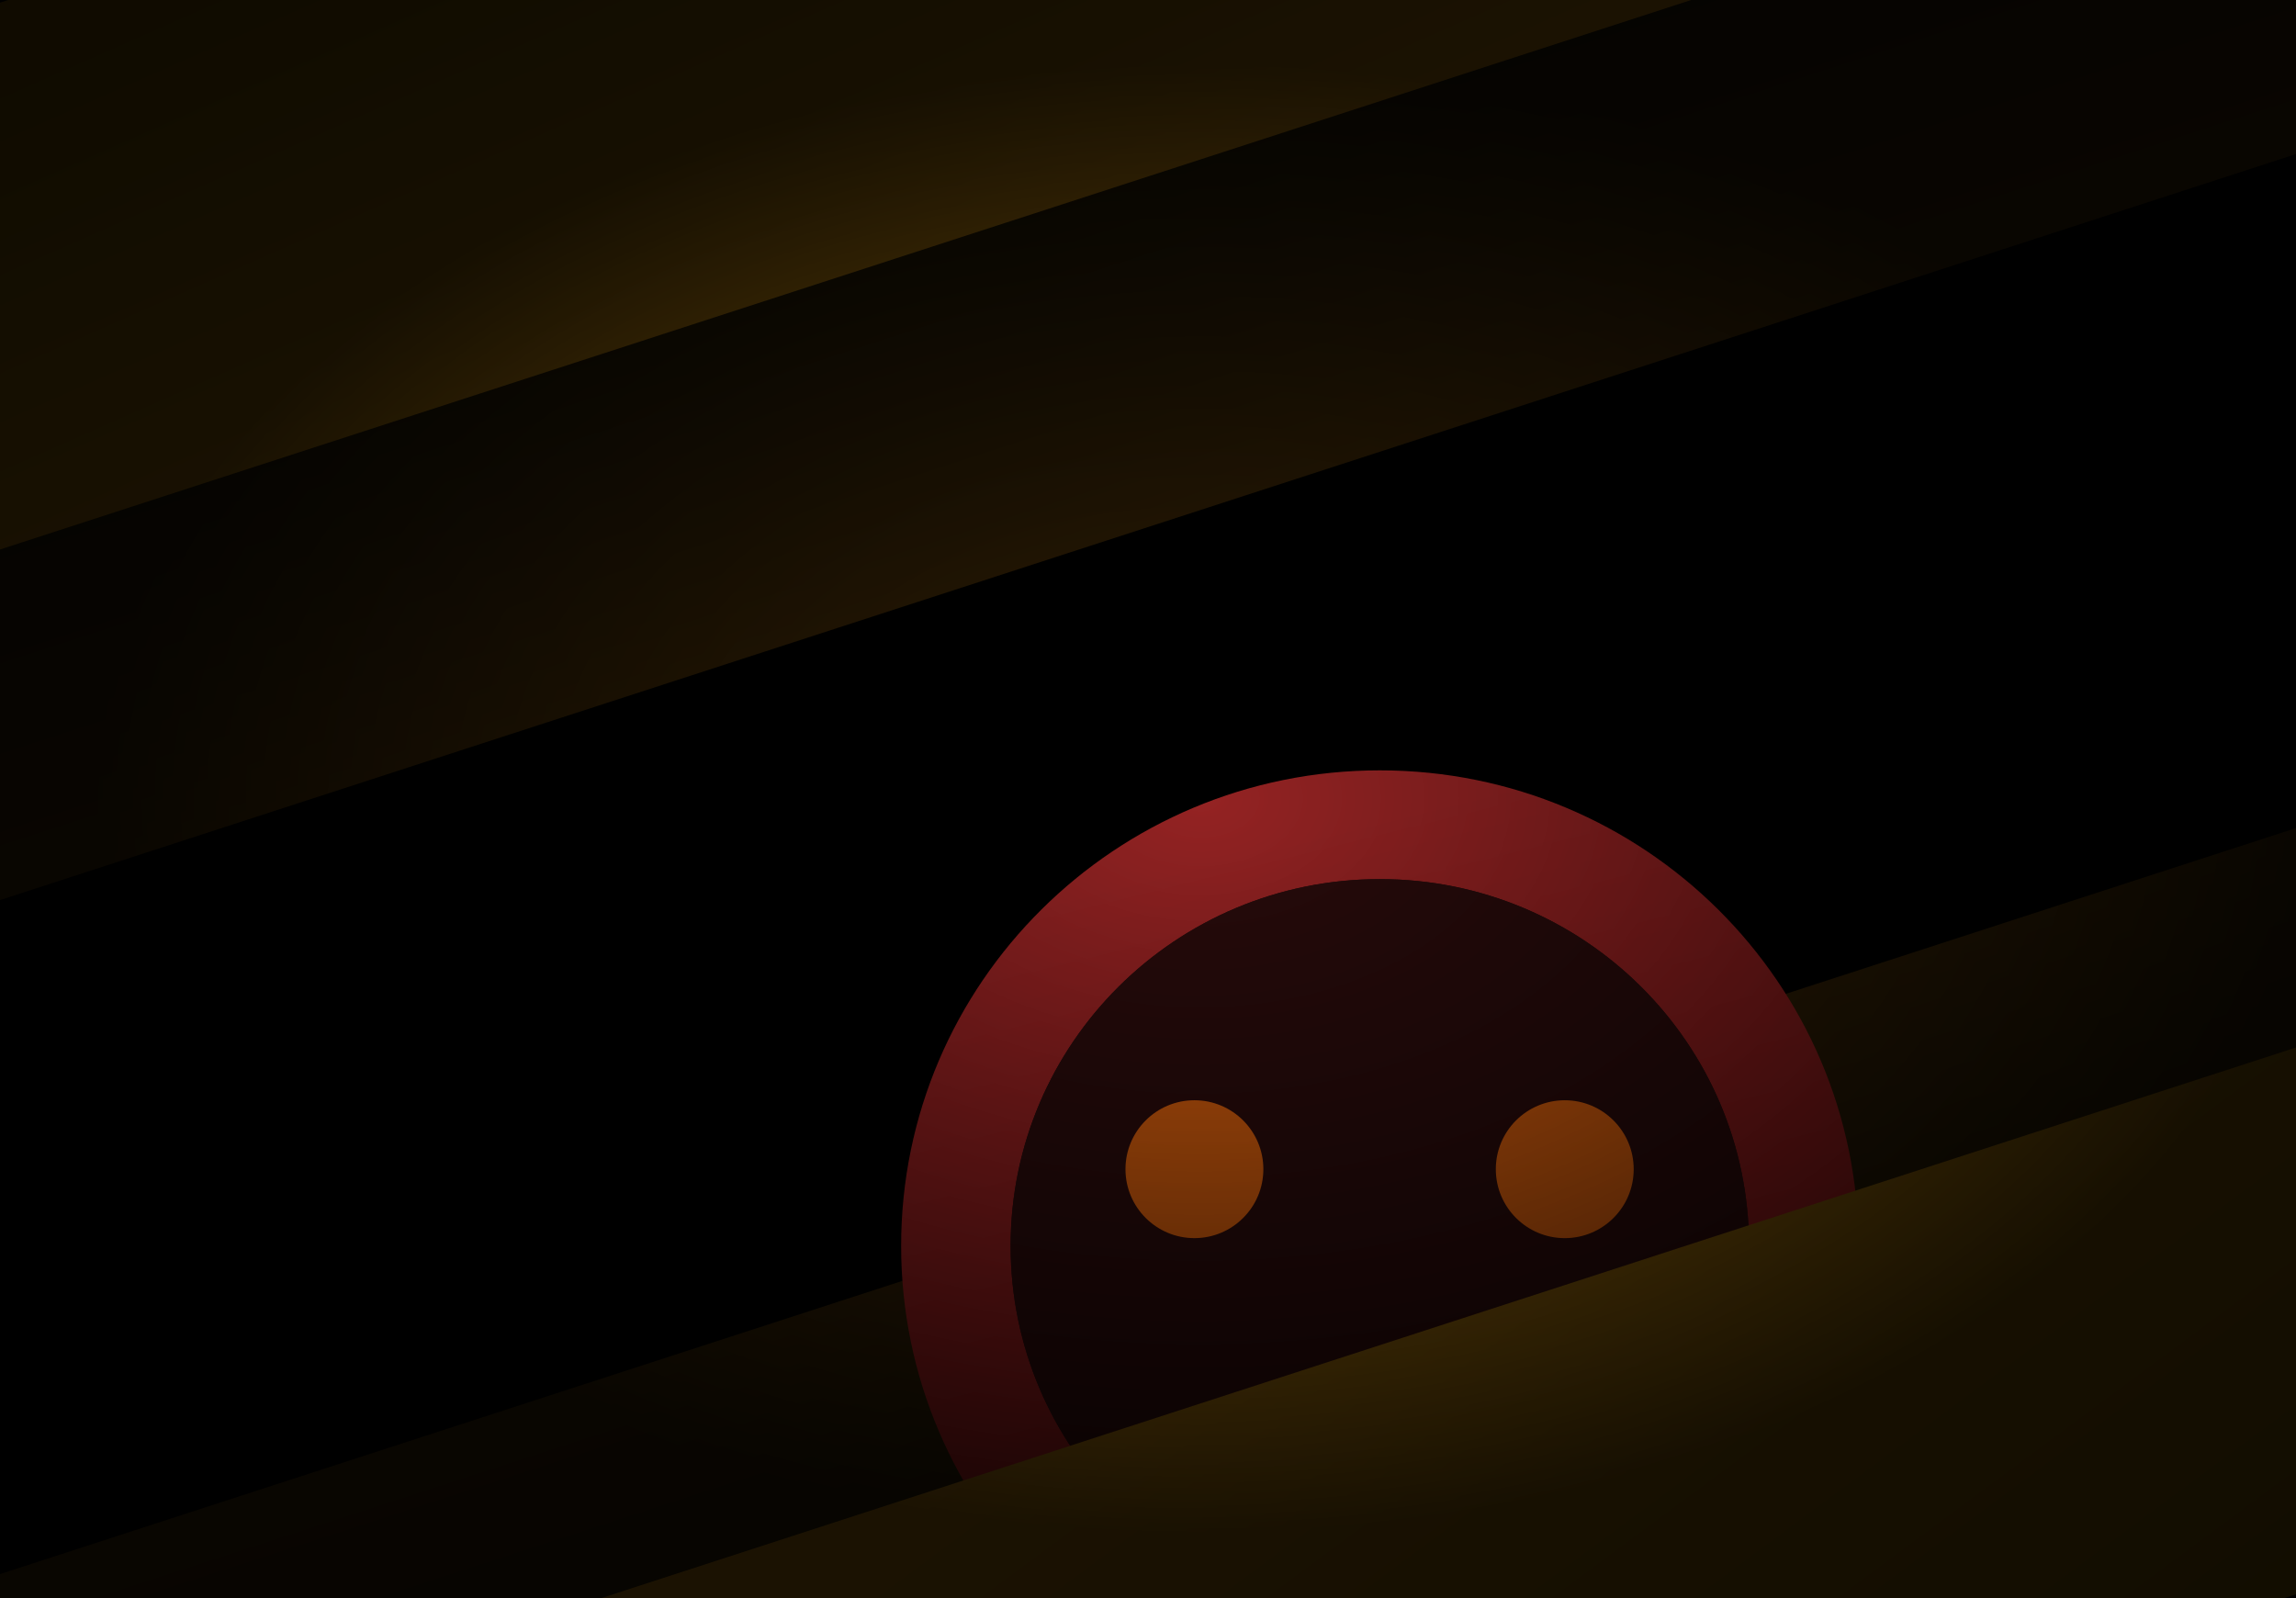
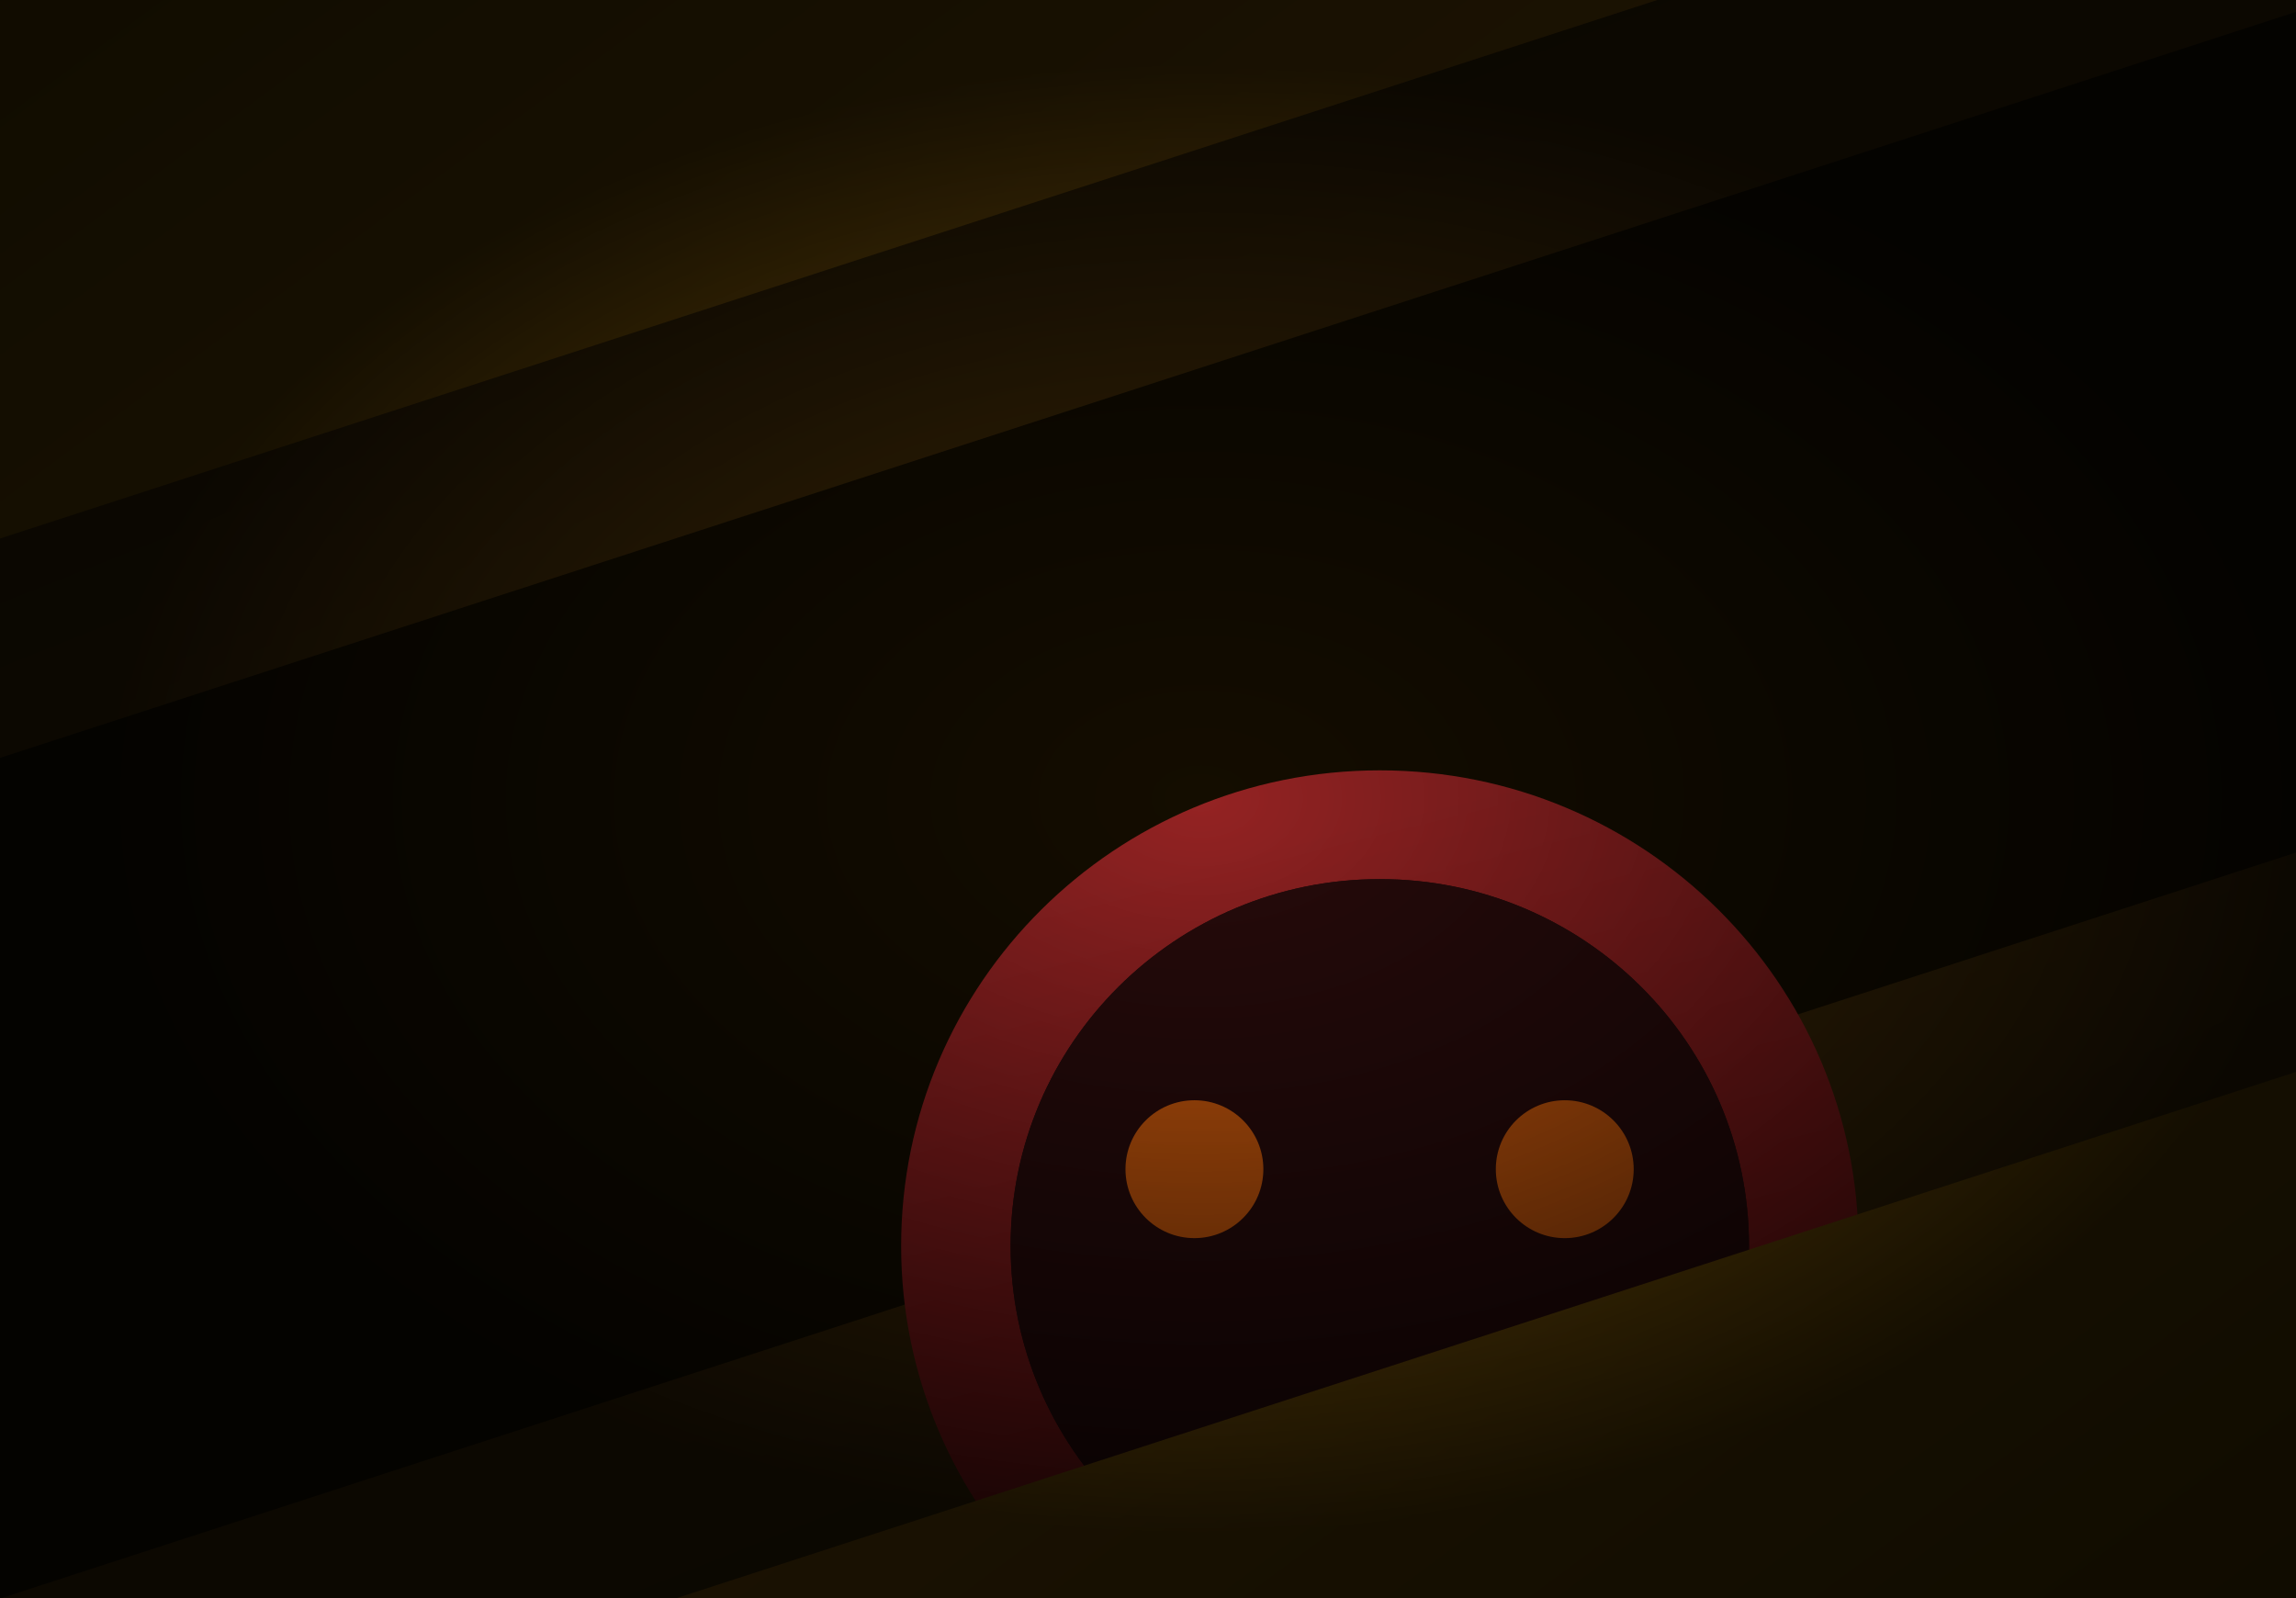
<svg xmlns="http://www.w3.org/2000/svg" id="svg963" viewBox="0 0 368 256" height="256mm" width="368mm">
  <style>
- @keyframes rect1018-3_t { 0% { transform: translate(632.587px,338.098px) rotate(162deg) scale(-32.0489,32.0841) translate(-12.5197px,-1.29883px); animation-timing-function: cubic-bezier(0.42,0,0.58,1); } 51.324% { transform: translate(632.587px,335.098px) rotate(162deg) scale(-32.0489,32.0841) translate(-12.5197px,-1.29883px); animation-timing-function: cubic-bezier(0.42,0,0.58,1); } 100% { transform: translate(632.587px,338.098px) rotate(162deg) scale(-32.0489,32.0841) translate(-12.5197px,-1.29883px); } }
- @keyframes rect1018_t { 0% { transform: translate(425.926px,209.559px) rotate(-18deg) scale(-32.0489,32.0841) translate(-12.5197px,-1.29883px); animation-timing-function: cubic-bezier(0.42,0,0.58,1); } 51.324% { transform: translate(425.926px,213.559px) rotate(-18deg) scale(-32.0489,32.0841) translate(-12.5197px,-1.29883px); animation-timing-function: cubic-bezier(0.42,0,0.58,1); } 100% { transform: translate(425.926px,209.559px) rotate(-18deg) scale(-32.0489,32.0841) translate(-12.5197px,-1.29883px); } }
+ @keyframes rect1018-6_t { 0% { transform: translate(200.166px,235.007px) rotate(162deg) scale(-32.0489,32.0841) translate(-12.5197px,-1.29883px); animation-timing-function: cubic-bezier(0.42,0,0.58,1); } 51.351% { transform: translate(200.166px,234.007px) rotate(162deg) scale(-32.0489,32.0841) translate(-12.5197px,-1.29883px); animation-timing-function: cubic-bezier(0.42,0,0.58,1); } 100% { transform: translate(200.166px,235.007px) rotate(162deg) scale(-32.0489,32.0841) translate(-12.5197px,-1.29883px); } }
@keyframes a0_t { 0% { transform: translate(555.858px,327.246px) scale(1.6,1.6) translate(-47.9558px,-47.6431px); animation-timing-function: cubic-bezier(0.394,0,0.711,0.421); } 16.216% { transform: translate(555.858px,327.258px) scale(1.6,1.6) translate(-47.9558px,-47.6431px); animation-timing-function: cubic-bezier(0.318,0.385,0.58,1); } 48.649% { transform: translate(555.858px,324.997px) scale(1.6,1.6) translate(-47.9558px,-47.6431px); animation-timing-function: cubic-bezier(0.42,0,0.58,1); } 97.297% { transform: translate(555.858px,327.246px) scale(1.6,1.6) translate(-47.9558px,-47.6431px); } 100% { transform: translate(555.858px,327.246px) scale(1.6,1.6) translate(-47.9558px,-47.6431px); } }
@keyframes a1_t { 0% { transform: translate(0px,0px); animation-timing-function: cubic-bezier(0.42,0,0.58,1); } 48.649% { transform: translate(0.023px,-6.176818px); animation-timing-function: cubic-bezier(0.42,0,0.58,1); } 97.135% { transform: translate(0px,0px); } 100% { transform: translate(0px,0px); } }
- @keyframes rect1018-7_t { 0% { transform: translate(394.482px,163.585px) rotate(-18deg) scale(-32.0489,32.0841) translate(-12.5197px,-1.29883px); animation-timing-function: cubic-bezier(0.42,0,0.58,1); } 51.324% { transform: translate(394.482px,170.585px) rotate(-18deg) scale(-32.0489,32.0841) translate(-12.5197px,-1.29883px); animation-timing-function: cubic-bezier(0.42,0,0.58,1); } 100% { transform: translate(394.482px,163.585px) rotate(-18deg) scale(-32.0489,32.0841) translate(-12.5197px,-1.29883px); } }
- @keyframes rect1018-5_t { 0% { transform: translate(642.922px,369.906px) rotate(162deg) scale(-32.0489,32.0841) translate(-12.5197px,-1.29883px); animation-timing-function: cubic-bezier(0.42,0,0.58,1); } 51.324% { transform: translate(642.922px,364.095px) rotate(162deg) scale(-32.0489,32.0841) translate(-12.5197px,-1.29883px); animation-timing-function: cubic-bezier(0.42,0,0.58,1); } 100% { transform: translate(642.922px,369.906px) rotate(162deg) scale(-32.0489,32.0841) translate(-12.5197px,-1.29883px); } }
+ @keyframes rect1018-2_t { 0% { transform: translate(210.501px,266.815px) rotate(162deg) scale(-32.0489,32.0841) translate(-12.5197px,-1.29883px); animation-timing-function: cubic-bezier(0.42,0,0.58,1); } 51.351% { transform: translate(210.501px,263.004px) rotate(162deg) scale(-32.0489,32.0841) translate(-12.5197px,-1.29883px); animation-timing-function: cubic-bezier(0.42,0,0.58,1); } 100% { transform: translate(210.501px,266.815px) rotate(162deg) scale(-32.0489,32.0841) translate(-12.5197px,-1.29883px); } }
+ @keyframes rect1018-4_t { 0% { transform: translate(394.4818px,164.5326px) rotate(162deg) scale(-32.0489,32.0841) translate(-12.5197px,-1.29883px); animation-timing-function: cubic-bezier(0.42,0,0.58,1); } 51.351% { transform: translate(394.4818px,163.5326px) rotate(162deg) scale(-32.0489,32.0841) translate(-12.5197px,-1.29883px); animation-timing-function: cubic-bezier(0.42,0,0.58,1); } 100% { transform: translate(394.4818px,164.5326px) rotate(162deg) scale(-32.0489,32.0841) translate(-12.5197px,-1.29883px); } }
+ @keyframes rect1018-3_t { 0% { transform: translate(404.8168px,196.3406px) rotate(162deg) scale(-32.0489,32.0841) translate(-12.5197px,-1.29883px); animation-timing-function: cubic-bezier(0.42,0,0.58,1); } 51.351% { transform: translate(404.8168px,192.5296px) rotate(162deg) scale(-32.0489,32.0841) translate(-12.5197px,-1.29883px); animation-timing-function: cubic-bezier(0.42,0,0.58,1); } 100% { transform: translate(404.8168px,196.3406px) rotate(162deg) scale(-32.0489,32.0841) translate(-12.5197px,-1.29883px); } }
    </style>
  <defs id="defs957">
-     <linearGradient id="Gradient-0" x1="12.52" y1="0" x2="12.52" y2="2.598" gradientUnits="userSpaceOnUse">
-       <stop offset="0" stop-color="#100d03" />
-       <stop offset="1" stop-color="#2c1c04" />
+     <linearGradient id="Gradient-0" x1="12.793" y1="-1.553" x2="12.52" y2="2.598" gradientUnits="userSpaceOnUse">
+       <stop offset="0" stop-color="#2c2007" />
+       <stop offset="1" stop-color="#3a2606" />
    </linearGradient>
    <linearGradient id="Gradient-1" x1="-1.675" y1="-2.98" x2="0" y2="3.708" gradientUnits="userSpaceOnUse">
      <stop offset="0" stop-color="#952323" />
      <stop offset="1" stop-color="#761111" />
    </linearGradient>
-     <linearGradient id="Gradient-2" x1="13.646" y1="0.353" x2="13.336" y2="3.387" gradientUnits="userSpaceOnUse">
+     <linearGradient id="Gradient-2" x1="13.845" y1="-1.249" x2="12.007" y2="4.232" gradientUnits="userSpaceOnUse">
      <stop offset="0" stop-color="#4b3700" />
      <stop offset="1" stop-color="#84590b" />
    </linearGradient>
-     <linearGradient id="Gradient-3" x1="13.845" y1="-1.249" x2="12.007" y2="4.232" gradientUnits="userSpaceOnUse">
-       <stop offset="0" stop-color="#4b3700" />
-       <stop offset="1" stop-color="#84590b" />
-     </linearGradient>
-     <radialGradient id="Gradient-4" cx="9.23" cy="7.354" r="13.485" fx="9.23" fy="7.354" gradientUnits="userSpaceOnUse" gradientTransform="matrix(21.8678 -0.0871511 0.0557464 14.549 85.8646 54.3842)">
+     <radialGradient id="Gradient-3" cx="9.23" cy="7.354" r="13.485" fx="9.23" fy="7.354" gradientUnits="userSpaceOnUse" gradientTransform="matrix(21.8678 -0.0871511 0.0557464 14.549 85.8646 54.3842)">
      <stop offset="0" stop-color="#000000" stop-opacity="0" />
      <stop offset="0.75" stop-color="#000000" />
    </radialGradient>
    <clipPath id="ClipPath-2">
      <ellipse id="circle170-5" rx="2.86" ry="2.86" fill="#280b0b" fill-rule="evenodd" stroke-linecap="round" stroke-linejoin="round" stroke-width="0.069" transform="translate(-26.5303,-107.29) scale(12.9319,12.8476) translate(4.02173,9.48666)" style="paint-order: fill markers stroke;" />
    </clipPath>
  </defs>
  <g id="layer3" display="inline" transform="translate(184,128) translate(-184,-128)">
-     <rect id="rect999" height="14.205" width="26.97" fill="#000000" fill-opacity="1" fill-rule="evenodd" stroke-linecap="square" stroke-linejoin="round" stroke-width="0.552" transform="translate(183,127.841) scale(21.3659,21.3894) translate(-13.4849,-7.10241)" style="paint-order: fill markers stroke;" />
+     <rect id="rect999" height="14.205" width="26.97" fill="#140d00" fill-opacity="1" fill-rule="evenodd" stroke-linecap="square" stroke-linejoin="round" stroke-width="0.552" transform="translate(183,127.841) scale(21.3659,21.3894) translate(-13.4849,-7.10241)" style="paint-order: fill markers stroke;" />
  </g>
+   <path id="rect1018-6" d="M0,0L25.039,0L25.039,2.598L0,2.598Z" display="inline" fill="url(#Gradient-0)" fill-opacity="1" fill-rule="evenodd" stroke="none" stroke-dasharray="none" stroke-linecap="square" stroke-linejoin="round" stroke-miterlimit="4" stroke-width="0.552" transform="translate(200.166,235.007) rotate(162) scale(-32.0489,32.0841) translate(-12.5197,-1.29883)" style="animation: 3.7s linear infinite both rect1018-6_t;" />
  <g transform="translate(184,128) translate(-518.702,-266.764)">
-     <path id="rect1018-3" display="inline" fill="url(#Gradient-0)" fill-opacity="1" fill-rule="evenodd" stroke="none" stroke-dasharray="none" stroke-linecap="square" stroke-linejoin="round" stroke-miterlimit="4" stroke-width="0.552" d="M0,0L25.039,0L25.039,2.598L0,2.598Z" transform="translate(632.587,338.098) rotate(162) scale(-32.0489,32.0841) translate(-12.5197,-1.29883)" style="animation: 3.7s linear infinite both rect1018-3_t;" />
-     <path id="rect1018" display="inline" fill="url(#Gradient-0)" fill-opacity="1" fill-rule="evenodd" stroke="none" stroke-dasharray="none" stroke-linecap="square" stroke-linejoin="round" stroke-miterlimit="4" stroke-width="0.552" d="M0,0L25.039,0L25.039,2.598L0,2.598Z" transform="translate(425.926,209.559) rotate(-18) scale(-32.0489,32.0841) translate(-12.5197,-1.29883)" style="animation: 3.7s linear infinite both rect1018_t;" />
    <g opacity="1" transform="translate(555.858,327.246) scale(1.6,1.6) translate(-47.9558,-47.6431)" style="animation: 3.7s linear infinite both a0_t;">
      <g transform="translate(47.9561,56.5049) translate(-47.9558,-47.6431)">
        <ellipse id="path168-2" rx="3.708" ry="3.708" fill="url(#Gradient-1)" fill-rule="evenodd" stroke-linecap="round" stroke-linejoin="round" stroke-width="0.089" transform="translate(-4.0533,-76.0917) scale(12.9319,12.8476) translate(4.02173,9.48666)" style="paint-order: fill markers stroke;" />
        <ellipse id="circle170-3" rx="2.86" ry="2.86" fill="#280b0b" fill-rule="evenodd" stroke-linecap="round" stroke-linejoin="round" stroke-width="0.069" transform="translate(-4.0533,-76.0917) scale(12.9319,12.8476) translate(4.02173,9.48666)" style="paint-order: fill markers stroke;" />
        <ellipse id="circle170-4" rx="2.86" ry="2.86" fill="#280b0b" fill-rule="evenodd" stroke-linecap="round" stroke-linejoin="round" stroke-width="0.069" transform="translate(-4.0533,-76.0917) scale(12.9319,12.8476) translate(4.02173,9.48666)" style="paint-order: fill markers stroke;" />
        <g clip-path="url(#ClipPath-2)" transform="translate(47.9324,38.1042) translate(-25.4553,-6.90629)">
          <g transform="translate(25.4553,6.90629) translate(-25.4553,-6.90629)" style="animation: 3.7s linear infinite both a1_t;">
            <ellipse rx="6.906" ry="6.906" fill="#ca580c" stroke-width="1.817" stroke-linecap="round" stroke-linejoin="round" stroke="none" transform="translate(6.90594,6.90594)" />
            <ellipse rx="6.906" ry="6.906" fill="#ca580c" stroke-width="1.817" stroke-linecap="round" stroke-linejoin="round" stroke="none" transform="translate(44.0046,6.90664)" />
          </g>
        </g>
      </g>
    </g>
-     <rect id="rect1018-7" height="2.598" width="25.039" display="inline" fill="url(#Gradient-2)" fill-opacity="1" fill-rule="evenodd" stroke="none" stroke-dasharray="none" stroke-linecap="square" stroke-linejoin="round" stroke-miterlimit="4" stroke-width="0.552" transform="translate(394.482,163.585) rotate(-18) scale(-32.0489,32.0841) translate(-12.5197,-1.29883)" style="paint-order: fill markers stroke; animation: 3.7s linear infinite both rect1018-7_t;" />
-     <rect id="rect1018-5" height="2.598" width="25.039" display="inline" fill="url(#Gradient-3)" fill-opacity="1" fill-rule="evenodd" stroke="none" stroke-dasharray="none" stroke-linecap="square" stroke-linejoin="round" stroke-miterlimit="4" stroke-width="0.552" transform="translate(642.922,369.906) rotate(162) scale(-32.0489,32.0841) translate(-12.5197,-1.29883)" style="paint-order: fill markers stroke; animation: 3.7s linear infinite both rect1018-5_t;" />
  </g>
-   <path id="rect1722" display="inline" fill="url(#Gradient-4)" fill-opacity="1" fill-rule="evenodd" opacity="0.79" stroke-linecap="square" stroke-linejoin="round" stroke-width="12.132" d="M0,0L576.233,0L576.233,321.156L0,321.156Z" transform="translate(192.507,128) scale(0.8,0.8) translate(-288.117,-160.578)" />
+   <rect id="rect1018-2" height="2.598" width="25.039" fill="url(#Gradient-2)" fill-opacity="1" fill-rule="evenodd" stroke="none" stroke-dasharray="none" stroke-linecap="square" stroke-linejoin="round" stroke-miterlimit="4" stroke-width="0.552" display="inline" transform="translate(210.501,266.815) rotate(162) scale(-32.0489,32.0841) translate(-12.5197,-1.29883)" style="paint-order: fill markers stroke; animation: 3.7s linear infinite both rect1018-2_t;" />
+   <g transform="translate(131.983,19.3686) scale(-1,-1) translate(-399.649,-178.249)">
+     <path id="rect1018-4" d="M0,0L25.039,0L25.039,2.598L0,2.598Z" display="inline" fill="url(#Gradient-0)" fill-opacity="1" fill-rule="evenodd" stroke="none" stroke-dasharray="none" stroke-linecap="square" stroke-linejoin="round" stroke-miterlimit="4" stroke-width="0.552" transform="translate(394.482,164.533) rotate(162) scale(-32.0489,32.0841) translate(-12.5197,-1.29883)" style="animation: 3.7s linear infinite both rect1018-4_t;" />
+     <rect id="rect1018-3" height="2.598" width="25.039" fill="url(#Gradient-2)" fill-opacity="1" fill-rule="evenodd" stroke="none" stroke-dasharray="none" stroke-linecap="square" stroke-linejoin="round" stroke-miterlimit="4" stroke-width="0.552" display="inline" transform="translate(404.817,196.341) rotate(162) scale(-32.0489,32.0841) translate(-12.5197,-1.29883)" style="paint-order: fill markers stroke; animation: 3.7s linear infinite both rect1018-3_t;" />
+   </g>
+   <path id="rect1722" fill="url(#Gradient-3)" fill-opacity="1" fill-rule="evenodd" opacity="0.79" stroke-linecap="square" stroke-linejoin="round" stroke-width="12.132" d="M0,0L576.233,0L576.233,321.156L0,321.156Z" transform="translate(192.507,128) scale(0.8,0.8) translate(-288.117,-160.578)" />
</svg>
